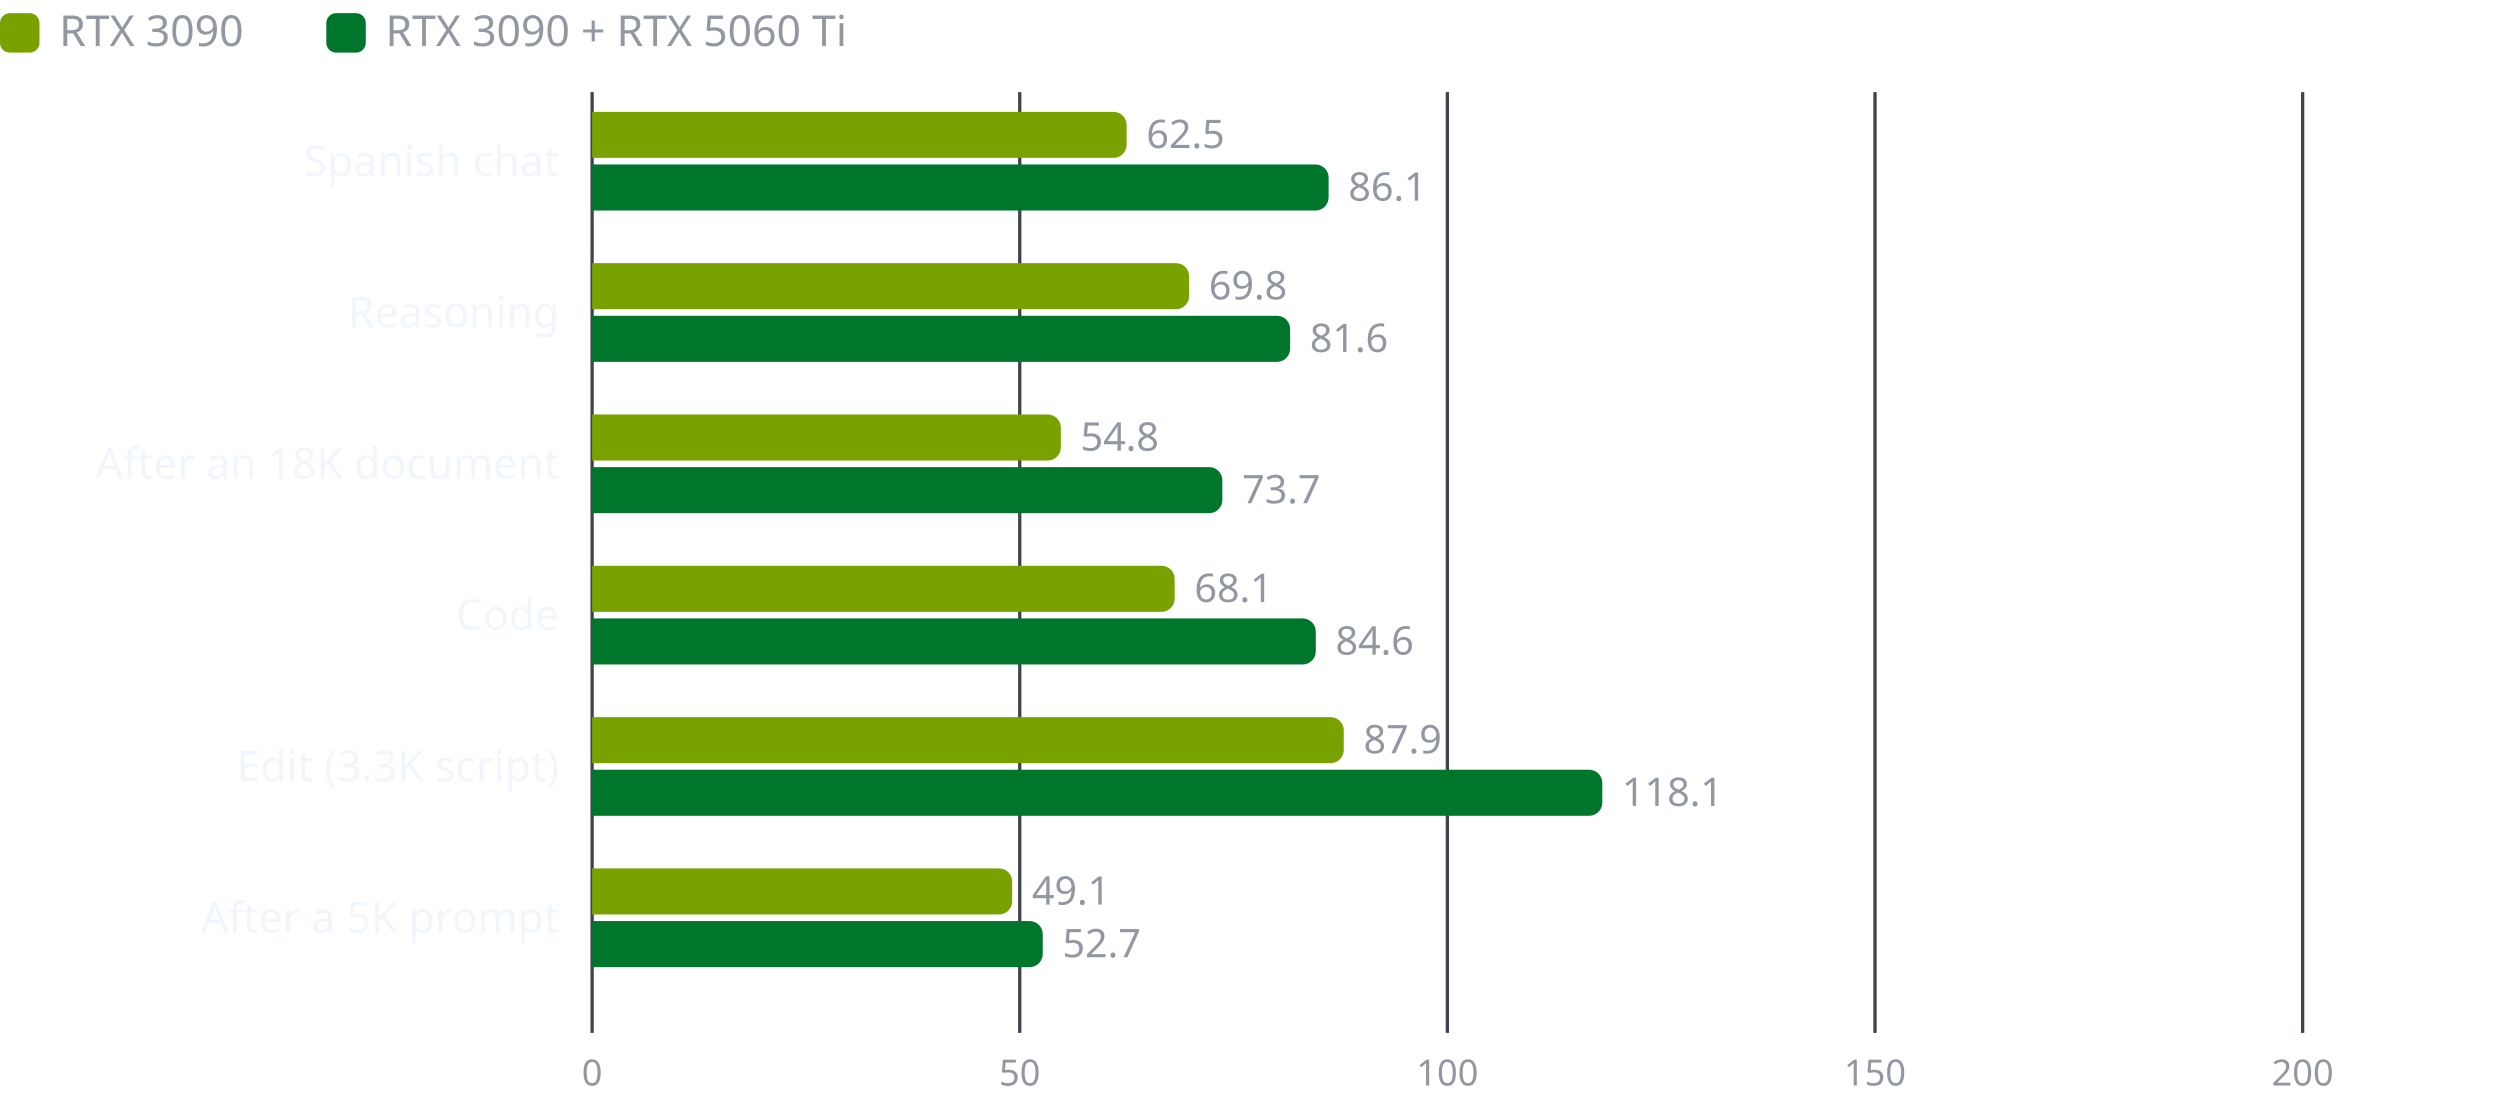
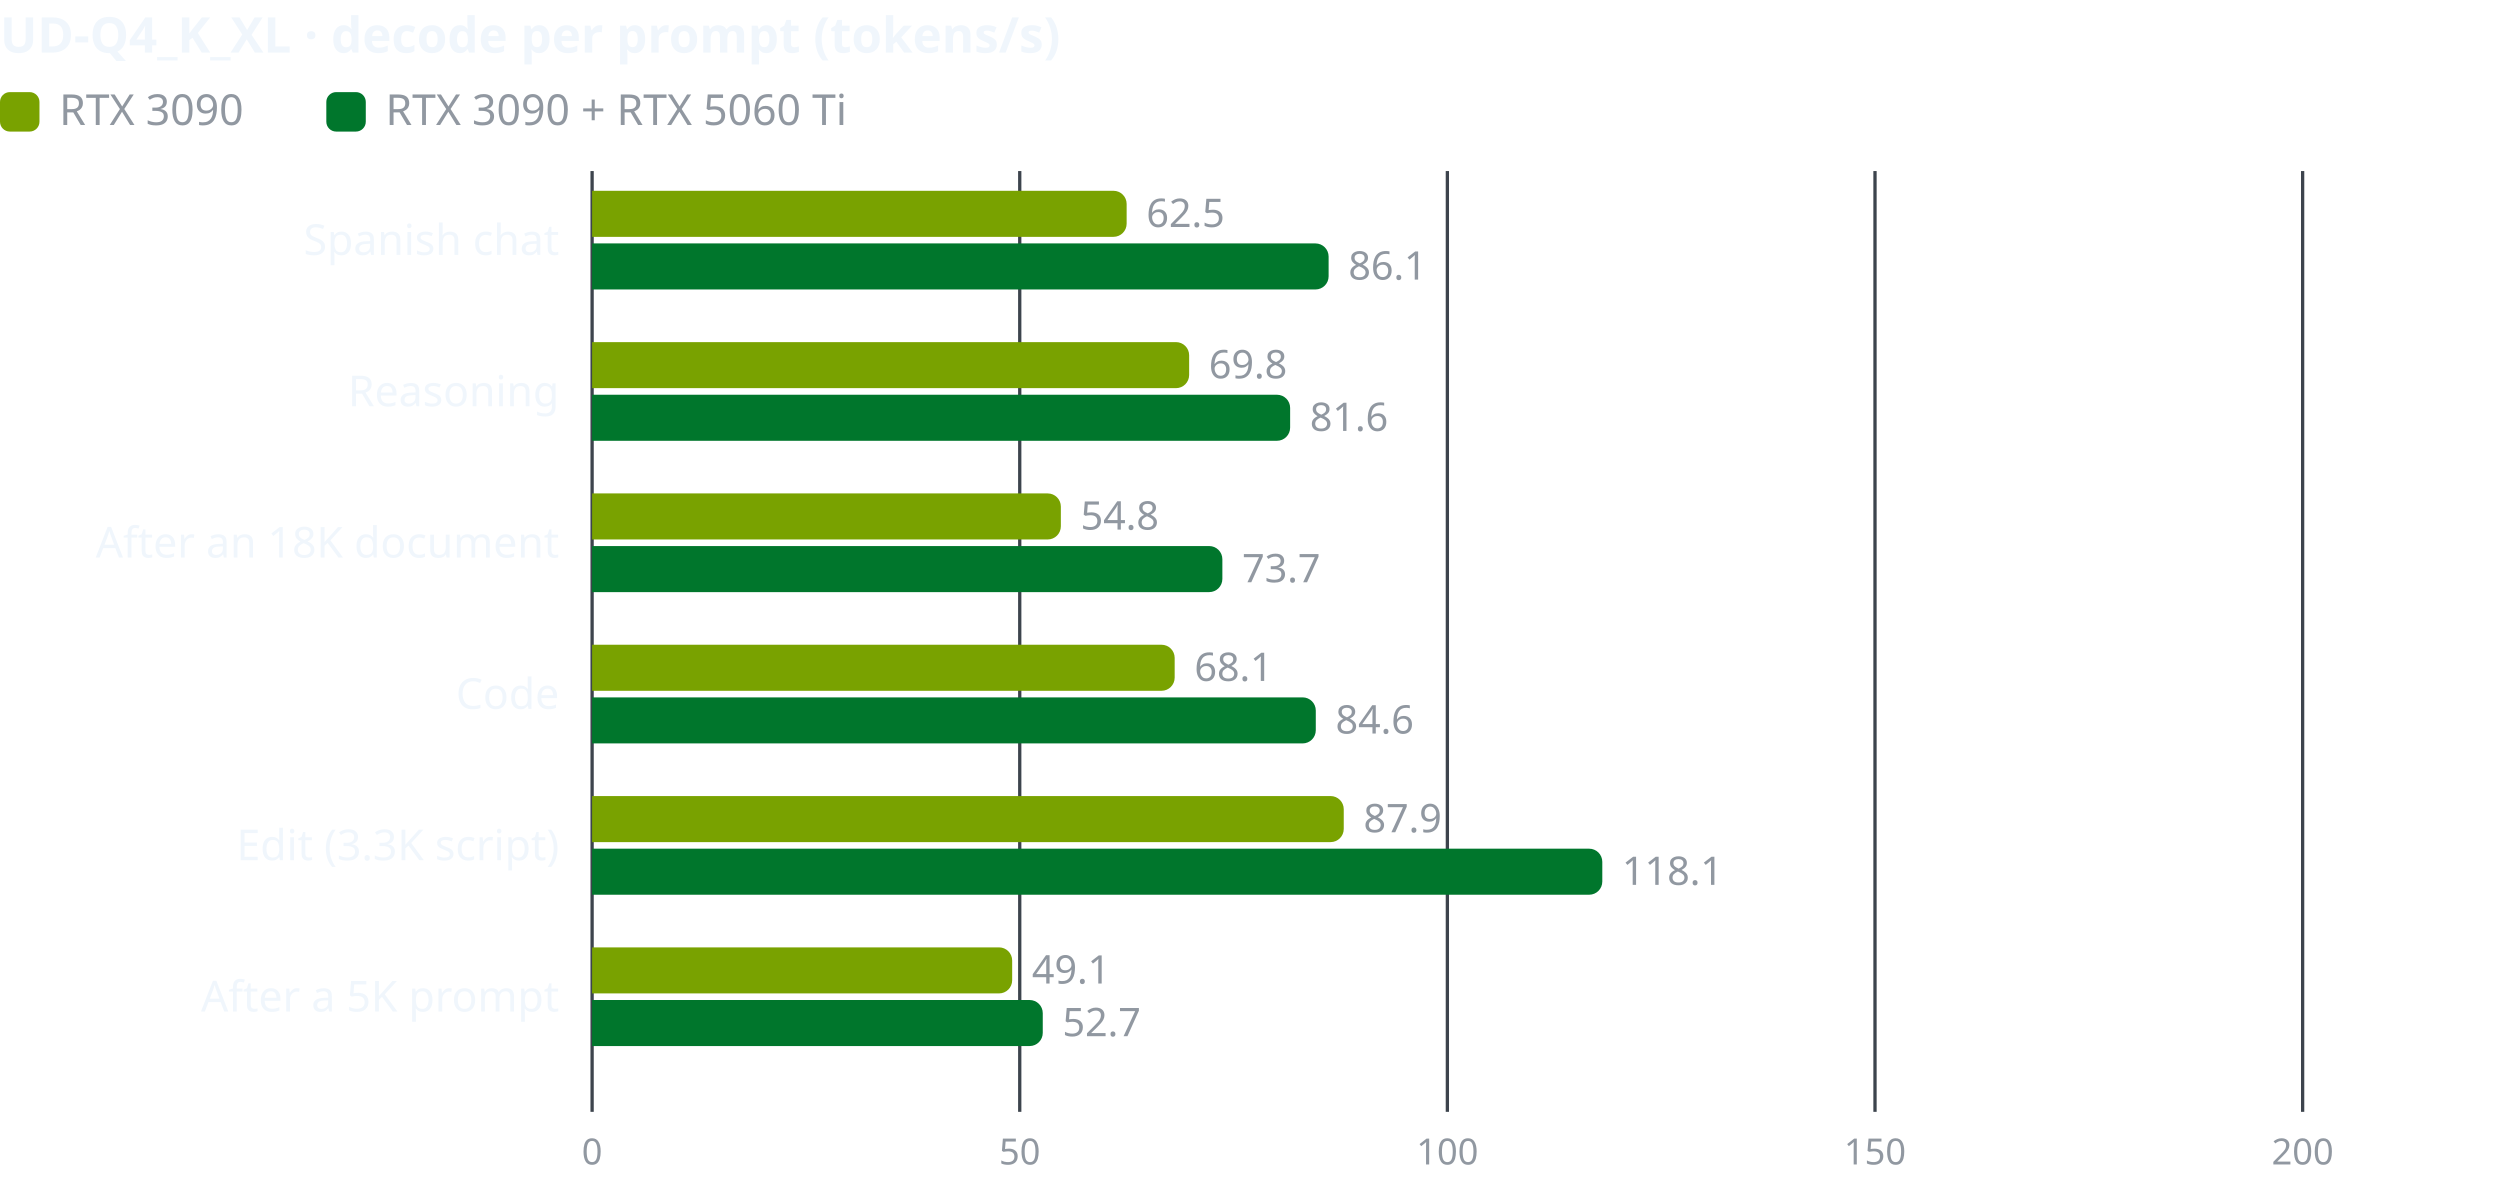
- <svg xmlns="http://www.w3.org/2000/svg" width="760" height="336" viewBox="0 0 760 336" role="img" aria-label="UD-Q4_K_XL decode speed per prompt" font-family="-apple-system,BlinkMacSystemFont,'Segoe UI','Noto Sans',Helvetica,Arial,sans-serif">
-   <rect x="0" y="4" width="12" height="12" rx="3" fill="#79a200" />
-   <text x="18" y="14" font-size="13" fill="#9198a1">RTX 3090</text>
-   <rect x="99.2" y="4" width="12" height="12" rx="3" fill="#00762c" />
-   <text x="117.2" y="14" font-size="13" fill="#9198a1">RTX 3090 + RTX 5060 Ti</text>
-   <line x1="180.0" y1="28" x2="180.0" y2="314" stroke="#3d444d" stroke-width="1" />
-   <text x="180.0" y="330" font-size="11" fill="#9198a1" text-anchor="middle">0</text>
-   <line x1="310.0" y1="28" x2="310.0" y2="314" stroke="#3d444d" stroke-width="1" />
-   <text x="310.0" y="330" font-size="11" fill="#9198a1" text-anchor="middle">50</text>
-   <line x1="440.0" y1="28" x2="440.0" y2="314" stroke="#3d444d" stroke-width="1" />
-   <text x="440.0" y="330" font-size="11" fill="#9198a1" text-anchor="middle">100</text>
-   <line x1="570.0" y1="28" x2="570.0" y2="314" stroke="#3d444d" stroke-width="1" />
-   <text x="570.0" y="330" font-size="11" fill="#9198a1" text-anchor="middle">150</text>
-   <line x1="700.0" y1="28" x2="700.0" y2="314" stroke="#3d444d" stroke-width="1" />
-   <text x="700.0" y="330" font-size="11" fill="#9198a1" text-anchor="middle">200</text>
-   <text x="170" y="53.5" font-size="13" fill="#f0f6fc" text-anchor="end">Spanish chat</text>
-   <path d="M180.0,34.0 h158.5 a4,4 0 0 1 4,4 v6.0 a4,4 0 0 1 -4,4 h-158.5 z" fill="#79a200" />
-   <text x="348.5" y="45" font-size="12" fill="#9198a1">62.5</text>
-   <path d="M180.0,50.0 h219.9 a4,4 0 0 1 4,4 v6.0 a4,4 0 0 1 -4,4 h-219.9 z" fill="#00762c" />
-   <text x="409.9" y="61" font-size="12" fill="#9198a1">86.1</text>
-   <text x="170" y="99.5" font-size="13" fill="#f0f6fc" text-anchor="end">Reasoning</text>
-   <path d="M180.0,80.0 h177.5 a4,4 0 0 1 4,4 v6.0 a4,4 0 0 1 -4,4 h-177.5 z" fill="#79a200" />
-   <text x="367.5" y="91" font-size="12" fill="#9198a1">69.8</text>
-   <path d="M180.0,96.0 h208.2 a4,4 0 0 1 4,4 v6.0 a4,4 0 0 1 -4,4 h-208.2 z" fill="#00762c" />
-   <text x="398.2" y="107" font-size="12" fill="#9198a1">81.6</text>
-   <text x="170" y="145.5" font-size="13" fill="#f0f6fc" text-anchor="end">After an 18K document</text>
-   <path d="M180.0,126.0 h138.5 a4,4 0 0 1 4,4 v6.0 a4,4 0 0 1 -4,4 h-138.5 z" fill="#79a200" />
-   <text x="328.5" y="137" font-size="12" fill="#9198a1">54.8</text>
-   <path d="M180.0,142.0 h187.6 a4,4 0 0 1 4,4 v6.0 a4,4 0 0 1 -4,4 h-187.6 z" fill="#00762c" />
-   <text x="377.6" y="153" font-size="12" fill="#9198a1">73.7</text>
-   <text x="170" y="191.5" font-size="13" fill="#f0f6fc" text-anchor="end">Code</text>
-   <path d="M180.0,172.0 h173.1 a4,4 0 0 1 4,4 v6.0 a4,4 0 0 1 -4,4 h-173.1 z" fill="#79a200" />
-   <text x="363.1" y="183" font-size="12" fill="#9198a1">68.1</text>
-   <path d="M180.0,188.0 h216.0 a4,4 0 0 1 4,4 v6.0 a4,4 0 0 1 -4,4 h-216.0 z" fill="#00762c" />
-   <text x="406.0" y="199" font-size="12" fill="#9198a1">84.6</text>
-   <text x="170" y="237.5" font-size="13" fill="#f0f6fc" text-anchor="end">Edit (3.3K script)</text>
-   <path d="M180.0,218.0 h224.5 a4,4 0 0 1 4,4 v6.0 a4,4 0 0 1 -4,4 h-224.5 z" fill="#79a200" />
-   <text x="414.5" y="229" font-size="12" fill="#9198a1">87.9</text>
-   <path d="M180.0,234.0 h303.1 a4,4 0 0 1 4,4 v6.0 a4,4 0 0 1 -4,4 h-303.1 z" fill="#00762c" />
-   <text x="493.1" y="245" font-size="12" fill="#9198a1">118.1</text>
-   <text x="170" y="283.5" font-size="13" fill="#f0f6fc" text-anchor="end">After a 5K prompt</text>
-   <path d="M180.0,264.0 h123.7 a4,4 0 0 1 4,4 v6.0 a4,4 0 0 1 -4,4 h-123.7 z" fill="#79a200" />
-   <text x="313.7" y="275" font-size="12" fill="#9198a1">49.1</text>
-   <path d="M180.0,280.0 h133.0 a4,4 0 0 1 4,4 v6.0 a4,4 0 0 1 -4,4 h-133.0 z" fill="#00762c" />
-   <text x="323.0" y="291" font-size="12" fill="#9198a1">52.7</text>
+ <svg xmlns="http://www.w3.org/2000/svg" width="760" height="360" viewBox="0 0 760 360" role="img" aria-label="UD-Q4_K_XL decode speed per prompt" font-family="-apple-system,BlinkMacSystemFont,'Segoe UI','Noto Sans',Helvetica,Arial,sans-serif">
+   <text x="0" y="16" font-size="15" font-weight="600" fill="#f0f6fc">UD-Q4_K_XL · decode per prompt (tokens/s)</text>
+   <rect x="0" y="28" width="12" height="12" rx="3" fill="#79a200" />
+   <text x="18" y="38" font-size="13" fill="#9198a1">RTX 3090</text>
+   <rect x="99.2" y="28" width="12" height="12" rx="3" fill="#00762c" />
+   <text x="117.2" y="38" font-size="13" fill="#9198a1">RTX 3090 + RTX 5060 Ti</text>
+   <line x1="180.0" y1="52" x2="180.0" y2="338" stroke="#3d444d" stroke-width="1" />
+   <text x="180.0" y="354" font-size="11" fill="#9198a1" text-anchor="middle">0</text>
+   <line x1="310.0" y1="52" x2="310.0" y2="338" stroke="#3d444d" stroke-width="1" />
+   <text x="310.0" y="354" font-size="11" fill="#9198a1" text-anchor="middle">50</text>
+   <line x1="440.0" y1="52" x2="440.0" y2="338" stroke="#3d444d" stroke-width="1" />
+   <text x="440.0" y="354" font-size="11" fill="#9198a1" text-anchor="middle">100</text>
+   <line x1="570.0" y1="52" x2="570.0" y2="338" stroke="#3d444d" stroke-width="1" />
+   <text x="570.0" y="354" font-size="11" fill="#9198a1" text-anchor="middle">150</text>
+   <line x1="700.0" y1="52" x2="700.0" y2="338" stroke="#3d444d" stroke-width="1" />
+   <text x="700.0" y="354" font-size="11" fill="#9198a1" text-anchor="middle">200</text>
+   <text x="170" y="77.5" font-size="13" fill="#f0f6fc" text-anchor="end">Spanish chat</text>
+   <path d="M180.0,58.0 h158.5 a4,4 0 0 1 4,4 v6.0 a4,4 0 0 1 -4,4 h-158.5 z" fill="#79a200" />
+   <text x="348.5" y="69" font-size="12" fill="#9198a1">62.5</text>
+   <path d="M180.0,74.0 h219.9 a4,4 0 0 1 4,4 v6.0 a4,4 0 0 1 -4,4 h-219.9 z" fill="#00762c" />
+   <text x="409.9" y="85" font-size="12" fill="#9198a1">86.1</text>
+   <text x="170" y="123.5" font-size="13" fill="#f0f6fc" text-anchor="end">Reasoning</text>
+   <path d="M180.0,104.0 h177.5 a4,4 0 0 1 4,4 v6.0 a4,4 0 0 1 -4,4 h-177.5 z" fill="#79a200" />
+   <text x="367.5" y="115" font-size="12" fill="#9198a1">69.8</text>
+   <path d="M180.0,120.0 h208.2 a4,4 0 0 1 4,4 v6.0 a4,4 0 0 1 -4,4 h-208.2 z" fill="#00762c" />
+   <text x="398.2" y="131" font-size="12" fill="#9198a1">81.6</text>
+   <text x="170" y="169.5" font-size="13" fill="#f0f6fc" text-anchor="end">After an 18K document</text>
+   <path d="M180.0,150.0 h138.5 a4,4 0 0 1 4,4 v6.0 a4,4 0 0 1 -4,4 h-138.5 z" fill="#79a200" />
+   <text x="328.5" y="161" font-size="12" fill="#9198a1">54.8</text>
+   <path d="M180.0,166.0 h187.6 a4,4 0 0 1 4,4 v6.0 a4,4 0 0 1 -4,4 h-187.6 z" fill="#00762c" />
+   <text x="377.6" y="177" font-size="12" fill="#9198a1">73.7</text>
+   <text x="170" y="215.5" font-size="13" fill="#f0f6fc" text-anchor="end">Code</text>
+   <path d="M180.0,196.0 h173.1 a4,4 0 0 1 4,4 v6.0 a4,4 0 0 1 -4,4 h-173.1 z" fill="#79a200" />
+   <text x="363.1" y="207" font-size="12" fill="#9198a1">68.1</text>
+   <path d="M180.0,212.0 h216.0 a4,4 0 0 1 4,4 v6.0 a4,4 0 0 1 -4,4 h-216.0 z" fill="#00762c" />
+   <text x="406.0" y="223" font-size="12" fill="#9198a1">84.6</text>
+   <text x="170" y="261.5" font-size="13" fill="#f0f6fc" text-anchor="end">Edit (3.3K script)</text>
+   <path d="M180.0,242.0 h224.5 a4,4 0 0 1 4,4 v6.0 a4,4 0 0 1 -4,4 h-224.5 z" fill="#79a200" />
+   <text x="414.5" y="253" font-size="12" fill="#9198a1">87.9</text>
+   <path d="M180.0,258.0 h303.1 a4,4 0 0 1 4,4 v6.0 a4,4 0 0 1 -4,4 h-303.1 z" fill="#00762c" />
+   <text x="493.1" y="269" font-size="12" fill="#9198a1">118.1</text>
+   <text x="170" y="307.5" font-size="13" fill="#f0f6fc" text-anchor="end">After a 5K prompt</text>
+   <path d="M180.0,288.0 h123.7 a4,4 0 0 1 4,4 v6.0 a4,4 0 0 1 -4,4 h-123.7 z" fill="#79a200" />
+   <text x="313.7" y="299" font-size="12" fill="#9198a1">49.1</text>
+   <path d="M180.0,304.0 h133.0 a4,4 0 0 1 4,4 v6.0 a4,4 0 0 1 -4,4 h-133.0 z" fill="#00762c" />
+   <text x="323.0" y="315" font-size="12" fill="#9198a1">52.7</text>
</svg>
